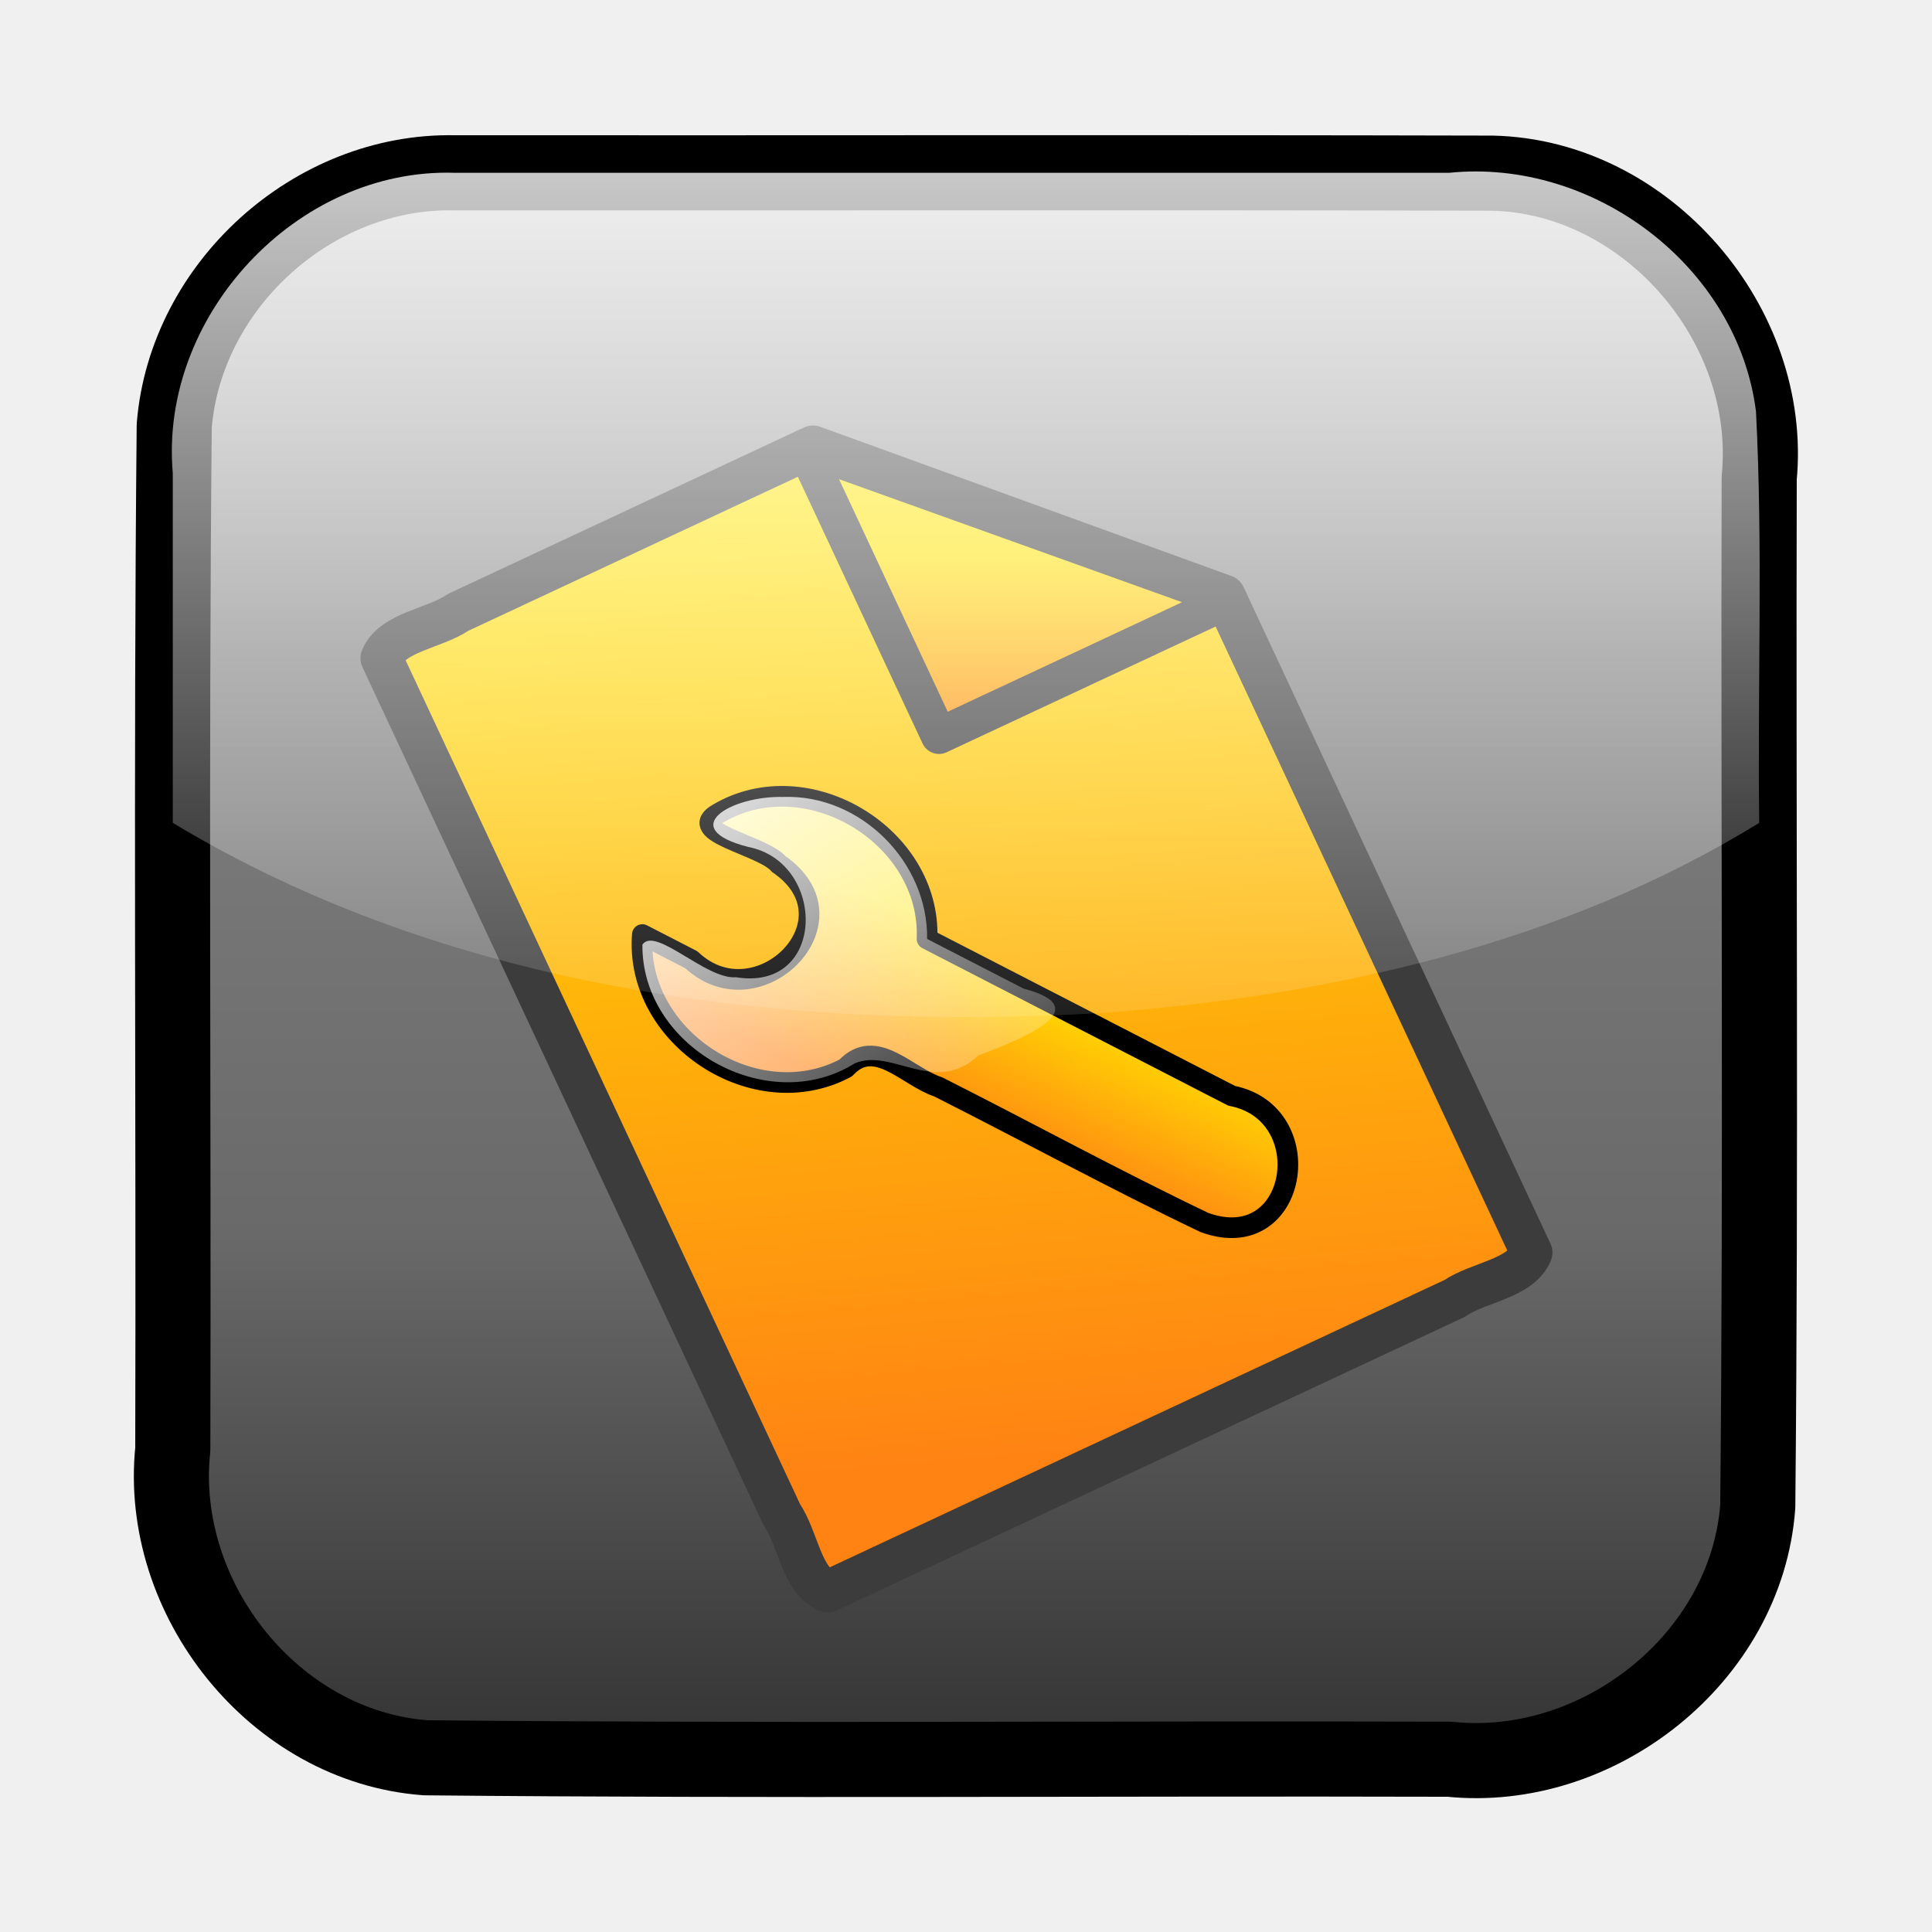
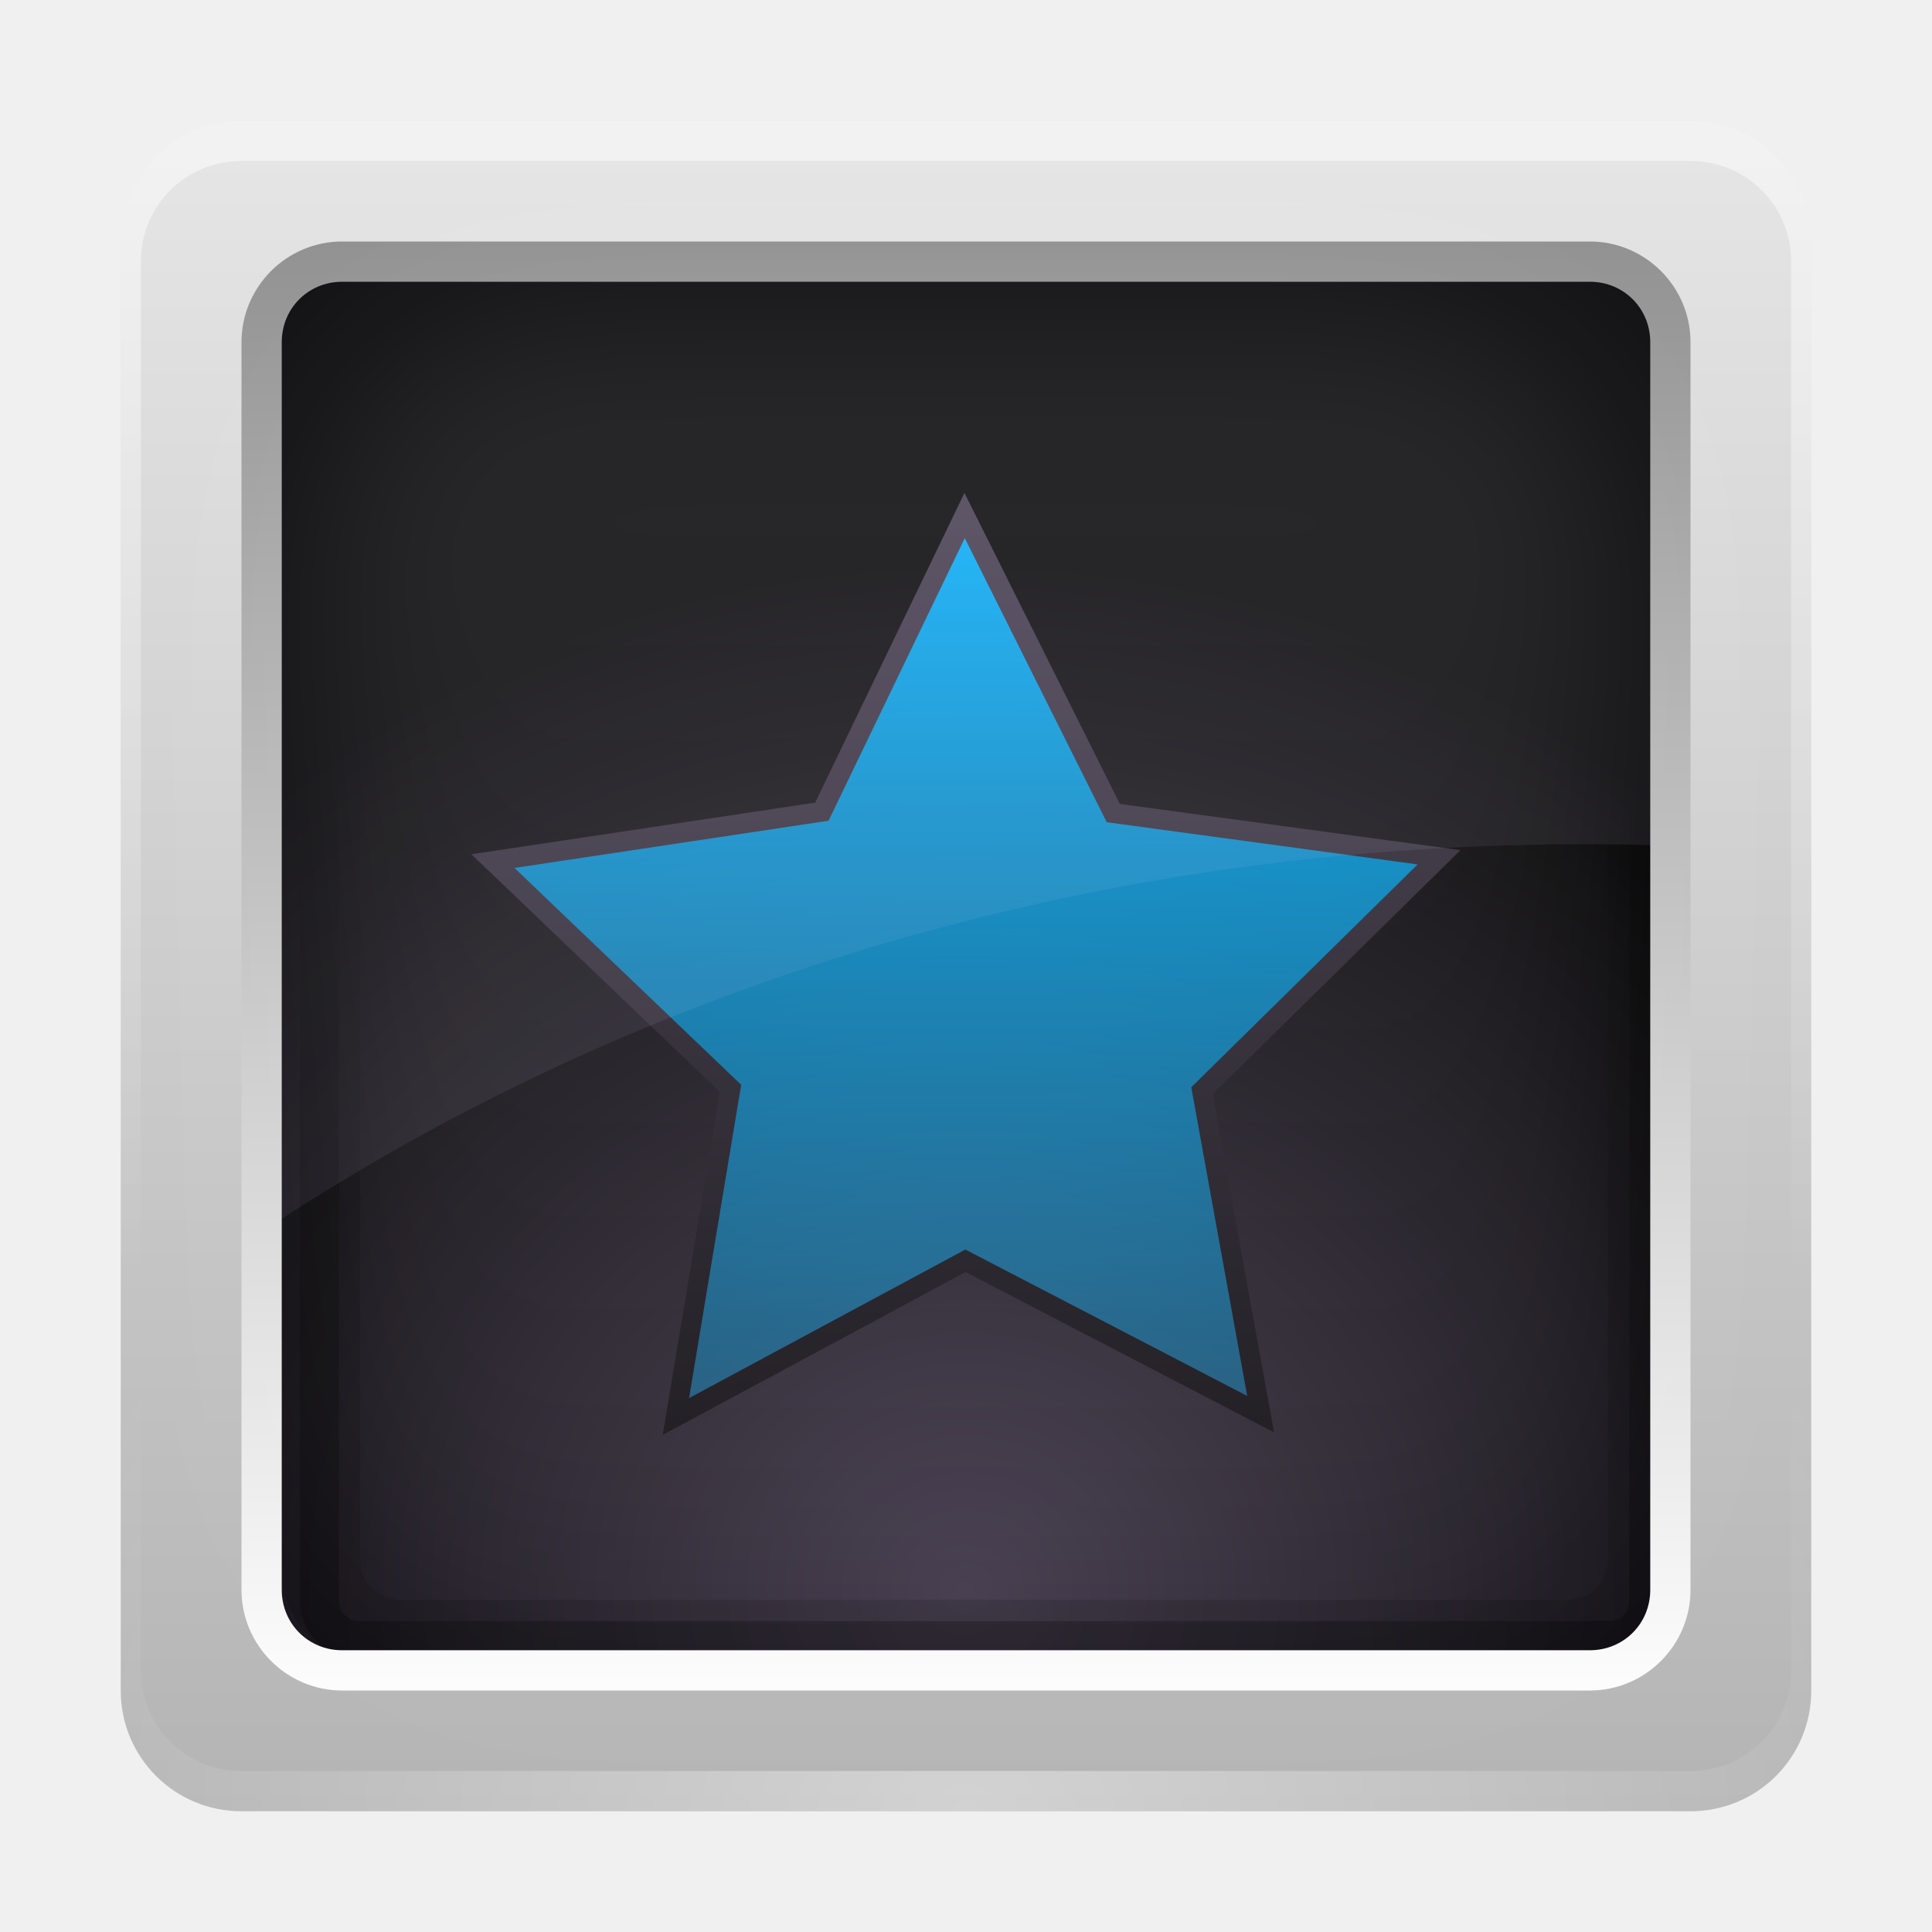
- <svg xmlns="http://www.w3.org/2000/svg" xmlns:xlink="http://www.w3.org/1999/xlink" version="1.0" width="250" height="250" id="svg2">
-   <defs id="defs4">
+ <svg xmlns="http://www.w3.org/2000/svg" xmlns:xlink="http://www.w3.org/1999/xlink" version="1.0" width="96" height="96" id="svg2408">
+   <defs id="defs2410">
+     <linearGradient id="linearGradient4145">
+       <stop style="stop-color:#00b1ff;stop-opacity:1;" offset="0" id="stop4147" />
+       <stop style="stop-color:#00b1ff;stop-opacity:0;" offset="1" id="stop4149" />
+     </linearGradient>
+     <linearGradient id="linearGradient3224">
+       <stop id="stop3226" style="stop-color:#42394b;stop-opacity:1" offset="0" />
+       <stop id="stop3228" style="stop-color:#000000;stop-opacity:1" offset="1" />
+     </linearGradient>
+     <linearGradient id="linearGradient3465">
+       <stop id="stop3467" style="stop-color:#919191;stop-opacity:1" offset="0" />
+       <stop id="stop3469" style="stop-color:#fdfdfd;stop-opacity:1" offset="1" />
+     </linearGradient>
+     <linearGradient id="linearGradient3187">
+       <stop id="stop3189" style="stop-color:#b4b4b4;stop-opacity:1" offset="0" />
+       <stop id="stop3191" style="stop-color:#e6e6e6;stop-opacity:1" offset="1" />
+     </linearGradient>
+     <linearGradient x1="45.448" y1="92.54" x2="45.448" y2="7.017" id="ButtonShadow" gradientUnits="userSpaceOnUse" gradientTransform="scale(1.005865,0.994169)">
+       <stop id="stop3750" style="stop-color:#000000;stop-opacity:1" offset="0" />
+       <stop id="stop3752" style="stop-color:#000000;stop-opacity:0.588" offset="1" />
+     </linearGradient>
+     <linearGradient id="linearGradient3737">
+       <stop id="stop3739" style="stop-color:#ffffff;stop-opacity:1" offset="0" />
+       <stop id="stop3741" style="stop-color:#ffffff;stop-opacity:0" offset="1" />
+     </linearGradient>
+     <filter color-interpolation-filters="sRGB" id="filter3174">
+       <feGaussianBlur id="feGaussianBlur3176" stdDeviation="1.71" />
+     </filter>
+     <linearGradient x1="36.357" y1="6" x2="36.357" y2="63.893" id="linearGradient3188" xlink:href="#linearGradient3737" gradientUnits="userSpaceOnUse" />
+     <linearGradient x1="48" y1="90" x2="48" y2="5.988" id="linearGradient3427" xlink:href="#linearGradient3187" gradientUnits="userSpaceOnUse" />
+     <radialGradient cx="47.098" cy="78.287" r="38.957" fx="47.098" fy="78.287" id="radialGradient3205" xlink:href="#linearGradient3224" gradientUnits="userSpaceOnUse" gradientTransform="matrix(1.383005,-1.0350102e-8,0,1.312393,-18.03892,-24.21873)" />
+     <linearGradient x1="43.179" y1="13" x2="43.179" y2="83.295" id="linearGradient3279" xlink:href="#linearGradient3465" gradientUnits="userSpaceOnUse" gradientTransform="matrix(1.029412,0,0,1.029412,-1.411765,-1.411765)" />
+     <linearGradient id="linearGradient3737-7">
+       <stop id="stop3739-2" style="stop-color:#ffffff;stop-opacity:1;" offset="0" />
+       <stop id="stop3741-7" style="stop-color:#ffffff;stop-opacity:0" offset="1" />
+     </linearGradient>
+     <radialGradient cx="48" cy="90.172" r="42" fx="48" fy="90.172" id="radialGradient2874" xlink:href="#linearGradient3737-7" gradientUnits="userSpaceOnUse" gradientTransform="matrix(1.157313,0,0,0.9959077,-7.551021,0.1971319)" />
+     <linearGradient id="linearGradient3737-4">
+       <stop id="stop3739-8" style="stop-color:#ffffff;stop-opacity:1" offset="0" />
+       <stop id="stop3741-71" style="stop-color:#ffffff;stop-opacity:0" offset="1" />
+     </linearGradient>
+     <clipPath id="clipPath3613">
+       <rect width="84" height="84" rx="6" ry="6" x="6" y="6" id="rect3615" style="fill:#ffffff;fill-opacity:1;fill-rule:nonzero;stroke:none" />
+     </clipPath>
+     <filter x="-0.192" y="-0.192" width="1.384" height="1.384" color-interpolation-filters="sRGB" id="filter3794">
+       <feGaussianBlur id="feGaussianBlur3796" stdDeviation="5.28" />
+     </filter>
+     <linearGradient x1="48" y1="20.221" x2="48" y2="138.661" id="linearGradient2908" xlink:href="#linearGradient3737-4" gradientUnits="userSpaceOnUse" />
+     <linearGradient x1="45.448" y1="92.54" x2="45.448" y2="7.017" id="ButtonShadow-0" gradientUnits="userSpaceOnUse" gradientTransform="matrix(1.005865,0,0,0.994169,100,0)">
+       <stop id="stop3750-8" style="stop-color:#000000;stop-opacity:1" offset="0" />
+       <stop id="stop3752-5" style="stop-color:#000000;stop-opacity:0.588" offset="1" />
+     </linearGradient>
+     <linearGradient x1="32.251" y1="6.132" x2="32.251" y2="90.239" id="linearGradient3780" xlink:href="#ButtonShadow-0" gradientUnits="userSpaceOnUse" gradientTransform="matrix(1.02381,0,0,1.011905,-1.142857,-98.07143)" />
+     <linearGradient x1="32.251" y1="6.132" x2="32.251" y2="90.239" id="linearGradient3772" xlink:href="#ButtonShadow-0" gradientUnits="userSpaceOnUse" gradientTransform="matrix(1.02381,0,0,1.011905,-1.142857,-98.07143)" />
+     <linearGradient x1="32.251" y1="6.132" x2="32.251" y2="90.239" id="linearGradient3725" xlink:href="#ButtonShadow-0" gradientUnits="userSpaceOnUse" gradientTransform="matrix(1.02381,0,0,1.011905,-1.142857,-98.07143)" />
+     <linearGradient x1="32.251" y1="6.132" x2="32.251" y2="90.239" id="linearGradient3721" xlink:href="#ButtonShadow-0" gradientUnits="userSpaceOnUse" gradientTransform="translate(0,-97)" />
+     <linearGradient x1="32.251" y1="6.132" x2="32.251" y2="90.239" id="linearGradient3224-3" xlink:href="#ButtonShadow-0" gradientUnits="userSpaceOnUse" gradientTransform="matrix(1.02381,0,0,1.011905,-1.142857,-98.07143)" />
+     <linearGradient xlink:href="#linearGradient3737-4" id="linearGradient3053" gradientUnits="userSpaceOnUse" x1="48" y1="20.221" x2="48" y2="138.661" />
    <linearGradient id="linearGradient3304">
      <stop id="stop3306" style="stop-color:#ff8313;stop-opacity:1" offset="0" />
      <stop id="stop3308" style="stop-color:#ffe400;stop-opacity:1" offset="1" />
    </linearGradient>
-     <linearGradient id="linearGradient3284">
-       <stop id="stop3286" style="stop-color:#ffffff;stop-opacity:0.784" offset="0" />
-       <stop id="stop3288" style="stop-color:#ffffff;stop-opacity:0.118" offset="1" />
-     </linearGradient>
-     <linearGradient id="linearGradient3170">
-       <stop id="stop3172" style="stop-color:#323232;stop-opacity:1" offset="0" />
-       <stop id="stop3216" style="stop-color:#696969;stop-opacity:1" offset="0.33" />
-       <stop id="stop3218" style="stop-color:#7f7f7f;stop-opacity:1" offset="0.692" />
-       <stop id="stop3212" style="stop-color:#b4b4b4;stop-opacity:1" offset="1" />
-     </linearGradient>
-     <linearGradient x1="325.5" y1="45" x2="325.5" y2="135" id="linearGradient3429" xlink:href="#linearGradient3284" gradientUnits="userSpaceOnUse" gradientTransform="matrix(1.214689,0,0,1.214689,-270.3814,-32.30227)" />
-     <linearGradient x1="322" y1="215" x2="322" y2="43.264" id="linearGradient3432" xlink:href="#linearGradient3170" gradientUnits="userSpaceOnUse" gradientTransform="matrix(1.214689,0,0,1.214689,-270.3814,-32.30227)" />
-     <linearGradient id="linearGradient3398">
-       <stop id="stop3400" style="stop-color:#ff8313;stop-opacity:1" offset="0" />
-       <stop id="stop3402" style="stop-color:#ffe400;stop-opacity:1" offset="1" />
-     </linearGradient>
-     <linearGradient x1="79.315" y1="192" x2="115.908" y2="92.016" id="linearGradient3911" xlink:href="#linearGradient3304" gradientUnits="userSpaceOnUse" gradientTransform="matrix(0.4944881,0,0,0.4944881,-9.001144,-49.38334)" />
-     <linearGradient x1="118.509" y1="123.9" x2="127.973" y2="103.653" id="linearGradient3913" xlink:href="#linearGradient3304" gradientUnits="userSpaceOnUse" gradientTransform="matrix(0.4944881,0,0,0.4944881,-9.001144,-49.38334)" />
-     <linearGradient x1="11.199" y1="9.565" x2="14.852" y2="15.058" id="linearGradient3915" xlink:href="#linearGradient3398" gradientUnits="userSpaceOnUse" gradientTransform="matrix(1.331937,0,0,1.331937,5.430945,-4.230176)" />
-     <linearGradient xlink:href="#linearGradient3284" id="linearGradient3626" gradientUnits="userSpaceOnUse" gradientTransform="matrix(-1.965729,-3.05532,3.05532,-1.965729,108.2929,196.062)" x1="23.181" y1="11.256" x2="7.474" y2="12.857" />
-     <linearGradient xlink:href="#linearGradient3170" id="linearGradient2844" gradientUnits="userSpaceOnUse" gradientTransform="matrix(1.214689,0,0,1.214689,-270.3814,-32.30227)" x1="322" y1="215" x2="322" y2="43.264" />
-     <linearGradient xlink:href="#linearGradient3304" id="linearGradient2847" gradientUnits="userSpaceOnUse" gradientTransform="matrix(0.4944881,0,0,0.4944881,-9.001144,-49.38334)" x1="79.315" y1="192" x2="115.908" y2="92.016" />
-     <linearGradient xlink:href="#linearGradient3304" id="linearGradient2850" gradientUnits="userSpaceOnUse" gradientTransform="matrix(0.4944881,0,0,0.4944881,-9.001144,-49.38334)" x1="118.509" y1="123.9" x2="127.973" y2="103.653" />
-     <linearGradient xlink:href="#linearGradient3398" id="linearGradient2853" gradientUnits="userSpaceOnUse" gradientTransform="matrix(1.331937,0,0,1.331937,5.430945,-4.230176)" x1="11.199" y1="9.565" x2="14.852" y2="15.058" />
-     <linearGradient xlink:href="#linearGradient3284" id="linearGradient2856" gradientUnits="userSpaceOnUse" gradientTransform="matrix(1.331937,0,0,1.331937,5.430945,-4.230175)" x1="23.181" y1="11.256" x2="7.474" y2="12.857" />
-     <linearGradient xlink:href="#linearGradient3284" id="linearGradient2859" gradientUnits="userSpaceOnUse" gradientTransform="matrix(1.214689,0,0,1.214689,-270.3814,-32.30227)" x1="325.5" y1="45" x2="325.5" y2="135" />
+     <linearGradient xlink:href="#linearGradient3304" id="linearGradient3023" gradientUnits="userSpaceOnUse" gradientTransform="matrix(1.214689,0,0,1.214689,-90,-246.6949)" x1="143.75" y1="334.5" x2="143.75" y2="276" />
+     <linearGradient id="linearGradient3045">
+       <stop id="stop3047" style="stop-color:#ff8313;stop-opacity:1" offset="0" />
+       <stop id="stop3049" style="stop-color:#ffe400;stop-opacity:1" offset="1" />
+     </linearGradient>
+     <linearGradient xlink:href="#linearGradient3224" id="linearGradient3934" x1="51.244" y1="6.95" x2="51.244" y2="120.35" gradientUnits="userSpaceOnUse" />
+     <radialGradient cx="47.098" cy="78.287" r="38.957" fx="47.098" fy="78.287" id="radialGradient3205-1" xlink:href="#linearGradient3224-6" gradientUnits="userSpaceOnUse" gradientTransform="matrix(1.383005,-1.0350102e-8,0,1.312393,-18.03892,-24.21873)" />
+     <linearGradient id="linearGradient3224-6">
+       <stop id="stop3226-2" style="stop-color:#42394b;stop-opacity:1" offset="0" />
+       <stop id="stop3228-1" style="stop-color:#000000;stop-opacity:1" offset="1" />
+     </linearGradient>
+     <linearGradient x1="48" y1="90" x2="48" y2="5.988" id="linearGradient3427-0" xlink:href="#linearGradient3187-5" gradientUnits="userSpaceOnUse" />
+     <linearGradient id="linearGradient3187-5">
+       <stop id="stop3189-3" style="stop-color:#b4b4b4;stop-opacity:1" offset="0" />
+       <stop id="stop3191-2" style="stop-color:#e6e6e6;stop-opacity:1" offset="1" />
+     </linearGradient>
+     <linearGradient x1="36.357" y1="6" x2="36.357" y2="63.893" id="linearGradient3188-1" xlink:href="#linearGradient3737-9" gradientUnits="userSpaceOnUse" />
+     <linearGradient id="linearGradient3737-9">
+       <stop id="stop3739-7" style="stop-color:#ffffff;stop-opacity:1" offset="0" />
+       <stop id="stop3741-6" style="stop-color:#ffffff;stop-opacity:0" offset="1" />
+     </linearGradient>
+     <linearGradient x1="43.179" y1="13" x2="43.179" y2="83.295" id="linearGradient3279-8" xlink:href="#linearGradient3465-2" gradientUnits="userSpaceOnUse" gradientTransform="matrix(1.029412,0,0,1.029412,-1.411765,-1.411765)" />
+     <linearGradient id="linearGradient3465-2">
+       <stop id="stop3467-0" style="stop-color:#919191;stop-opacity:1" offset="0" />
+       <stop id="stop3469-6" style="stop-color:#fdfdfd;stop-opacity:1" offset="1" />
+     </linearGradient>
+     <radialGradient cx="48" cy="90.172" r="42" fx="48" fy="90.172" id="radialGradient2874-4" xlink:href="#linearGradient3737-7-3" gradientUnits="userSpaceOnUse" gradientTransform="matrix(1.157313,0,0,0.9959077,-7.551021,0.1971319)" />
+     <linearGradient id="linearGradient3737-7-3">
+       <stop id="stop3739-2-3" style="stop-color:#ffffff;stop-opacity:1" offset="0" />
+       <stop id="stop3741-7-6" style="stop-color:#ffffff;stop-opacity:0" offset="1" />
+     </linearGradient>
+     <linearGradient x1="48" y1="20.221" x2="48" y2="138.661" id="linearGradient2908-9" xlink:href="#linearGradient3737-4-0" gradientUnits="userSpaceOnUse" />
+     <linearGradient id="linearGradient3737-4-0">
+       <stop id="stop3739-8-4" style="stop-color:#ffffff;stop-opacity:1" offset="0" />
+       <stop id="stop3741-71-8" style="stop-color:#ffffff;stop-opacity:0" offset="1" />
+     </linearGradient>
+     <clipPath id="clipPath3613-5">
+       <rect width="84" height="84" rx="6" ry="6" x="6" y="6" id="rect3615-1" style="fill:#ffffff;fill-opacity:1;fill-rule:nonzero;stroke:none" />
+     </clipPath>
+     <filter x="-0.192" y="-0.192" width="1.384" height="1.384" color-interpolation-filters="sRGB" id="filter3794-2">
+       <feGaussianBlur id="feGaussianBlur3796-9" stdDeviation="5.28" />
+     </filter>
+     <linearGradient xlink:href="#linearGradient3187-5" id="linearGradient4094" gradientUnits="userSpaceOnUse" x1="48" y1="90" x2="48" y2="5.988" />
+     <linearGradient xlink:href="#linearGradient3737-9" id="linearGradient4096" gradientUnits="userSpaceOnUse" x1="36.357" y1="6" x2="36.357" y2="63.893" />
+     <linearGradient xlink:href="#linearGradient3465-2" id="linearGradient4098" gradientUnits="userSpaceOnUse" gradientTransform="matrix(1.029412,0,0,1.029412,-1.411765,-1.411765)" x1="43.179" y1="13" x2="43.179" y2="83.295" />
+     <radialGradient xlink:href="#linearGradient3737-7-3" id="radialGradient4100" gradientUnits="userSpaceOnUse" gradientTransform="matrix(1.157313,0,0,0.9959077,-7.551021,0.1971319)" cx="48" cy="90.172" fx="48" fy="90.172" r="42" />
+     <linearGradient xlink:href="#linearGradient3737-4-0" id="linearGradient4102" gradientUnits="userSpaceOnUse" x1="48" y1="20.221" x2="48" y2="138.661" />
+     <radialGradient xlink:href="#linearGradient3224-6" id="radialGradient4113" gradientUnits="userSpaceOnUse" gradientTransform="matrix(1.383005,-1.0350102e-8,0,1.312393,-17.14061,-23.7292)" cx="47.098" cy="78.287" fx="47.098" fy="78.287" r="38.957" />
+     <linearGradient xlink:href="#linearGradient4145" id="linearGradient4151" x1="51.238" y1="34.85" x2="51.544" y2="132.65" gradientUnits="userSpaceOnUse" />
+     <linearGradient x1="59" y1="40" x2="69" y2="40" id="linearGradient4578" xlink:href="#linearGradient5932-3-2-4" gradientUnits="userSpaceOnUse" />
+     <linearGradient id="linearGradient5932-3-2-4">
+       <stop id="stop5934-3-2-9" style="stop-color:#ff7c53;stop-opacity:1" offset="0" />
+       <stop id="stop5940-1-4-5" style="stop-color:#f21919;stop-opacity:1" offset="0.5" />
+       <stop id="stop5942-5-4-7" style="stop-color:#db1414;stop-opacity:1" offset="0.5" />
+       <stop id="stop5936-2-5-0" style="stop-color:#9b1818;stop-opacity:1" offset="1" />
+     </linearGradient>
+     <linearGradient x1="59" y1="88" x2="69" y2="88" id="linearGradient4580" xlink:href="#linearGradient5944-6-9-3" gradientUnits="userSpaceOnUse" />
+     <linearGradient id="linearGradient5944-6-9-3">
+       <stop id="stop5946-9-5-0" style="stop-color:#f0f0f0;stop-opacity:1" offset="0" />
+       <stop id="stop5952-4-9-7" style="stop-color:#e6e6e6;stop-opacity:1" offset="0.5" />
+       <stop id="stop5954-4-7-2" style="stop-color:#d2d2d2;stop-opacity:1" offset="0.5" />
+       <stop id="stop5948-6-2-1" style="stop-color:#bebebe;stop-opacity:1" offset="1" />
+     </linearGradient>
+     <radialGradient cx="63.335" cy="63.28" r="1.74" fx="63.335" fy="63.28" id="radialGradient4582" xlink:href="#linearGradient5960-0-4-4" gradientUnits="userSpaceOnUse" gradientTransform="matrix(0.644005,-1.4508695e-6,1.4508659e-6,0.6440034,22.6991,22.75571)" />
+     <linearGradient id="linearGradient5960-0-4-4">
+       <stop id="stop5962-7-7-5" style="stop-color:#c1c1c1;stop-opacity:1" offset="0" />
+       <stop id="stop5964-4-1-8" style="stop-color:#3f3f3f;stop-opacity:1" offset="1" />
+     </linearGradient>
+     <linearGradient xlink:href="#linearGradient4145" id="linearGradient4251" x1="48.7" y1="15" x2="47.9" y2="141" gradientUnits="userSpaceOnUse" />
+     <linearGradient x1="48" y1="64" x2="48" y2="24" id="linearGradient4142" xlink:href="#linearGradient3317" gradientUnits="userSpaceOnUse" />
+     <linearGradient id="linearGradient3317">
+       <stop id="stop3319" style="stop-color:#6ab300;stop-opacity:1" offset="0" />
+       <stop id="stop3321" style="stop-color:#9dcf00;stop-opacity:1" offset="1" />
+     </linearGradient>
+     <linearGradient xlink:href="#linearGradient4145" id="linearGradient4302" gradientUnits="userSpaceOnUse" x1="47.4" y1="7.9" x2="47.7" y2="117" gradientTransform="translate(82.4,52.7)" />
+     <linearGradient xlink:href="#linearGradient4145" id="linearGradient4311" gradientUnits="userSpaceOnUse" gradientTransform="translate(82.4,52.7)" x1="47.4" y1="7.9" x2="47.7" y2="117" />
+     <linearGradient xlink:href="#linearGradient3697" id="linearGradient3050" gradientUnits="userSpaceOnUse" gradientTransform="matrix(0,-1,1,0,140.4002,150.3)" x1="18" y1="48" x2="78" y2="48" />
+     <linearGradient id="linearGradient3697">
+       <stop id="stop3699" style="stop-color:#bababa;stop-opacity:1" offset="0" />
+       <stop id="stop3701" style="stop-color:#d2d2d2;stop-opacity:1" offset="1" />
+     </linearGradient>
+     <linearGradient x1="38" y1="36" x2="38" y2="68" id="linearGradient4171" xlink:href="#linearGradient4281-6-2" gradientUnits="userSpaceOnUse" gradientTransform="translate(157.2,46.4)" />
+     <linearGradient id="linearGradient4281-6-2">
+       <stop id="stop4283-9-1" style="stop-color:#1e1e1e;stop-opacity:1" offset="0" />
+       <stop id="stop4285-8-5" style="stop-color:#505050;stop-opacity:1" offset="1" />
+     </linearGradient>
+     <linearGradient gradientTransform="matrix(0,0.8574126,-0.7788581,0,204.8731,64.40776)" x1="24.508" y1="35.528" x2="55.492" y2="35.528" id="linearGradient4169" xlink:href="#linearGradient4281-6" gradientUnits="userSpaceOnUse" />
+     <linearGradient id="linearGradient4281-6">
+       <stop id="stop4283-9" style="stop-color:#1e1e1e;stop-opacity:1" offset="0" />
+       <stop id="stop4285-8" style="stop-color:#505050;stop-opacity:1" offset="1" />
+     </linearGradient>
+     <linearGradient x1="24.508" y1="35.528" x2="55.492" y2="35.528" id="linearGradient4167" xlink:href="#linearGradient4281-6" gradientUnits="userSpaceOnUse" />
+     <linearGradient id="linearGradient3138">
+       <stop id="stop3140" style="stop-color:#1e1e1e;stop-opacity:1" offset="0" />
+       <stop id="stop3142" style="stop-color:#505050;stop-opacity:1" offset="1" />
+     </linearGradient>
+     <linearGradient id="linearGradient4236">
+       <stop id="stop4238" style="stop-color:#ffdf39;stop-opacity:1" offset="0" />
+       <stop id="stop4240" style="stop-color:#eb9c00;stop-opacity:0" offset="1" />
+     </linearGradient>
+     <linearGradient id="linearGradient3143">
+       <stop id="stop3145" style="stop-color:#ffdf39;stop-opacity:1" offset="0" />
+       <stop id="stop3147" style="stop-color:#eb9c00;stop-opacity:0" offset="1" />
+     </linearGradient>
+     <linearGradient id="linearGradient3150">
+       <stop id="stop3152" style="stop-color:#ffdf39;stop-opacity:1" offset="0" />
+       <stop id="stop3154" style="stop-color:#eb9c00;stop-opacity:0" offset="1" />
+     </linearGradient>
+     <linearGradient id="linearGradient3157">
+       <stop id="stop3159" style="stop-color:#ffdf39;stop-opacity:1" offset="0" />
+       <stop id="stop3161" style="stop-color:#eb9c00;stop-opacity:0" offset="1" />
+     </linearGradient>
+     <linearGradient id="linearGradient3164">
+       <stop id="stop3166" style="stop-color:#ffdf39;stop-opacity:1" offset="0" />
+       <stop id="stop3168" style="stop-color:#eb9c00;stop-opacity:0" offset="1" />
+     </linearGradient>
+     <linearGradient id="linearGradient3171">
+       <stop id="stop3173" style="stop-color:#ffdf39;stop-opacity:1" offset="0" />
+       <stop id="stop3175" style="stop-color:#eb9c00;stop-opacity:0" offset="1" />
+     </linearGradient>
+     <linearGradient id="linearGradient3178">
+       <stop id="stop3180" style="stop-color:#ffdf39;stop-opacity:1" offset="0" />
+       <stop id="stop3182" style="stop-color:#eb9c00;stop-opacity:0" offset="1" />
+     </linearGradient>
+     <linearGradient id="linearGradient3185">
+       <stop id="stop3187" style="stop-color:#ffdf39;stop-opacity:1" offset="0" />
+       <stop id="stop3189-8" style="stop-color:#eb9c00;stop-opacity:0" offset="1" />
+     </linearGradient>
+     <linearGradient xlink:href="#linearGradient3224-6" id="linearGradient4162" x1="202.7" y1="41.8" x2="203" y2="48.7" gradientUnits="userSpaceOnUse" />
+     <linearGradient xlink:href="#linearGradient5852" id="linearGradient3150-9" gradientUnits="userSpaceOnUse" gradientTransform="matrix(0.7031498,0,0,0.699561,-91.90285,-51.75276)" spreadMethod="reflect" x1="15.594" y1="61.448" x2="111.614" y2="61.448" />
+     <linearGradient id="linearGradient5852">
+       <stop id="stop5854" style="stop-color:#f3cb20;stop-opacity:0" offset="0" />
+       <stop id="stop5856" style="stop-color:#f3cb20;stop-opacity:1" offset="0.22" />
+       <stop id="stop5862" style="stop-color:#f3cb20;stop-opacity:1" offset="0.561" />
+       <stop id="stop5858" style="stop-color:#f3cb20;stop-opacity:0" offset="1" />
+     </linearGradient>
+     <linearGradient xlink:href="#linearGradient4145" id="linearGradient4262" gradientUnits="userSpaceOnUse" gradientTransform="matrix(0.9795918,0,0,0.9795918,2.861225,2.3)" x1="165.45" y1="63.75" x2="166.5" y2="137.4" />
+     <linearGradient xlink:href="#linearGradient3224" id="linearGradient4264" gradientUnits="userSpaceOnUse" gradientTransform="matrix(0.9795918,0,0,0.9795918,2.861225,2.3)" x1="176.35" y1="63.3" x2="176.75" y2="112.35" />
+     <linearGradient xlink:href="#linearGradient3224-6" id="linearGradient4266" gradientUnits="userSpaceOnUse" x1="202.7" y1="41.8" x2="203" y2="48.7" />
+     <linearGradient xlink:href="#linearGradient3224-6" id="linearGradient4268" gradientUnits="userSpaceOnUse" x1="202.7" y1="41.8" x2="203" y2="48.7" />
+     <linearGradient xlink:href="#linearGradient3224-6" id="linearGradient4270" gradientUnits="userSpaceOnUse" x1="202.7" y1="41.8" x2="203" y2="48.7" />
+     <linearGradient xlink:href="#linearGradient3224-6" id="linearGradient4272" gradientUnits="userSpaceOnUse" x1="202.7" y1="41.8" x2="203" y2="48.7" />
+     <linearGradient xlink:href="#linearGradient3224-6" id="linearGradient4274" gradientUnits="userSpaceOnUse" x1="202.7" y1="41.8" x2="203" y2="48.7" />
+     <linearGradient xlink:href="#linearGradient3224-6" id="linearGradient4276" gradientUnits="userSpaceOnUse" x1="202.7" y1="41.8" x2="203" y2="48.7" />
+     <linearGradient xlink:href="#linearGradient3224-6" id="linearGradient4278" gradientUnits="userSpaceOnUse" x1="202.7" y1="41.8" x2="203" y2="48.7" />
+     <linearGradient xlink:href="#linearGradient3224-6" id="linearGradient4280" gradientUnits="userSpaceOnUse" x1="202.7" y1="41.8" x2="203" y2="48.7" />
+     <linearGradient xlink:href="#linearGradient3224-6" id="linearGradient4282" gradientUnits="userSpaceOnUse" x1="202.7" y1="41.8" x2="203" y2="48.7" />
+     <linearGradient xlink:href="#linearGradient3224" id="linearGradient4284" gradientUnits="userSpaceOnUse" gradientTransform="matrix(0.4366473,0,0,0.4344187,135.8443,63.74198)" spreadMethod="reflect" x1="15.594" y1="61.448" x2="111.614" y2="61.448" />
+     <linearGradient xlink:href="#linearGradient4145" id="linearGradient4313" x1="159.943" y1="-63.416" x2="182.275" y2="79.777" gradientUnits="userSpaceOnUse" />
+     <linearGradient xlink:href="#linearGradient3224-6" id="linearGradient4321" x1="159.943" y1="-63.416" x2="182.275" y2="79.777" gradientUnits="userSpaceOnUse" />
  </defs>
-   <path style="fill:url(#linearGradient2844);fill-opacity:1;stroke:#000000;stroke-width:9.718;stroke-linejoin:round;stroke-miterlimit:4;stroke-opacity:1;stroke-dasharray:none" d="m 58.799,22.359 c 44.76,0.031 89.522,-0.063 134.282,0.047 20.023,0.436 36.478,19.635 34.56,39.434 -0.123,44.364 0.247,88.743 -0.187,133.097 -1.444,19.561 -20.595,34.719 -39.902,32.705 -44.161,-0.123 -88.337,0.247 -132.489,-0.187 C 35.502,226.009 20.345,206.859 22.359,187.552 22.481,143.391 22.112,99.214 22.546,55.063 24.052,36.882 40.552,21.998 58.799,22.359 z" id="rect3168" />
-   <g transform="matrix(2.148449,-1.004236,1.004236,2.148449,13.08763,121.8404)" id="g3870">
-     <path style="fill:url(#linearGradient2847);fill-opacity:1;stroke:#3c3c3c;stroke-width:2.293;stroke-linecap:round;stroke-linejoin:round;stroke-miterlimit:4;stroke-opacity:1;stroke-dasharray:none;stroke-dashoffset:8" d="m 46.625,-8.025 c 5.63,5.629 11.259,11.259 16.889,16.888 -2e-6,13.185 -3e-6,26.369 -5e-6,39.554 -1.135,1.054 -3.297,0.236 -4.859,0.494 -12.586,0 -25.172,0 -37.757,0 -1.054,-1.135 -0.236,-3.297 -0.494,-4.859 0,-17.194 0,-34.389 0,-51.583 1.135,-1.054 3.297,-0.236 4.859,-0.494 7.121,0 14.242,0 21.363,0 z" id="path3274" />
-     <path style="fill:url(#linearGradient2850);fill-opacity:1;stroke:#3c3c3c;stroke-width:1.978;stroke-linecap:round;stroke-linejoin:round;stroke-miterlimit:4;stroke-opacity:1;stroke-dashoffset:8" d="m 46.168,-8.183 c 5.834,5.79 11.669,11.58 17.503,17.371 -5.834,0 -11.669,0 -17.503,0 0,-5.79 0,-11.58 0,-17.371 z" id="rect3286" />
-     <g transform="matrix(-0.1541809,-1.139765,1.139765,-0.1541809,28.77403,50.88901)" id="g3849">
-       <path style="fill:url(#linearGradient2853);fill-opacity:1;stroke:#000000;stroke-width:0.98;stroke-linecap:round;stroke-linejoin:round;stroke-miterlimit:4;stroke-opacity:1;stroke-dasharray:none;stroke-dashoffset:8" d="M 33.589,2.912 C 29.71,-0.04 23.44,2.741 23.046,7.605 c 0.506,1.997 -1.921,2.218 -3.126,3.199 -4.072,2.396 -8.229,4.659 -12.246,7.141 -3.765,2.858 1.367,7.45 4.355,4.339 4.692,-2.709 9.385,-5.418 14.077,-8.128 3.989,2.812 10.154,-0.203 10.364,-5.085 C 36.606,7.184 34.075,10.008 32.903,10.162 28.545,11.993 27.134,5.254 31.322,4.221 32.078,3.784 32.833,3.348 33.589,2.912 z" id="rect3383" />
-       <path style="fill:url(#linearGradient2856);fill-opacity:1;stroke:none" d="M 35.463,12.063 C 36.852,10.019 36.977,6.958 34.363,9.387 31.745,12.125 26.564,8.802 29.482,5.552 30.149,4.294 33.592,3.658 33.187,2.657 29.112,-0.016 23.064,3.207 22.997,8.076 c -0.305,1.876 -3.367,2.372 -2.858,5.13 -0.412,1.975 -1.276,6.073 1.504,3.53 1.487,-0.859 2.974,-1.717 4.461,-2.576 3.035,2.015 7.483,1.063 9.36,-2.097 z" id="path3624" />
-     </g>
+   <path style="opacity:0.6;color:#000000;fill:#000000;fill-opacity:1;fill-rule:nonzero;stroke:none;stroke-width:1;marker:none;visibility:visible;display:inline;overflow:visible;enable-background:accumulate" id="rect3977-9" d="m 17.898,14.49 c -1.662,0 -3,1.338 -3,3 l 0,62 c 0,1.662 1.338,3 3,3 l 62,0 c 1.662,0 3,-1.338 3,-3 l 0,-62 c 0,-1.662 -1.338,-3 -3,-3 l -62,0 z m 0,0.969 62,0 c 1.14,0 2.031,0.891 2.031,2.031 l 0,62 c 0,1.14 -0.891,2.031 -2.031,2.031 l -62,0 c -1.14,0 -2.031,-0.891 -2.031,-2.031 l 0,-62 c 0,-1.14 0.891,-2.031 2.031,-2.031 z" />
+   <g id="layer2" style="display:none">
+     <rect width="86" height="85" rx="6" ry="6" x="5" y="7" id="rect3745" style="opacity:0.9;fill:url(#ButtonShadow);fill-opacity:1;fill-rule:nonzero;stroke:none;filter:url(#filter3174)" />
  </g>
-   <path style="fill:url(#linearGradient2859);fill-opacity:1;stroke:none" d="M 58.799,22.359 C 38.348,21.729 20.579,40.931 22.359,61.232 c 0,15.081 0,30.163 0,45.244 35.667,21.505 78.828,26.965 119.783,24.634 29.709,-2.163 59.886,-8.868 85.5,-24.634 -0.233,-17.742 0.494,-35.532 -0.418,-53.241 -2.379,-18.79 -21.025,-32.768 -39.671,-30.877 -42.917,0 -85.835,0 -128.752,0 z" id="rect3404" />
+   <rect style="fill:url(#radialGradient4113);fill-opacity:1;stroke:none" id="rect3461-7" y="8.744" x="9.039" ry="6.173" rx="5.853" height="78.516" width="77.915" />
+   <path style="font-size:medium;font-style:normal;font-variant:normal;font-weight:normal;font-stretch:normal;text-indent:0;text-align:start;text-decoration:none;line-height:normal;letter-spacing:normal;word-spacing:normal;text-transform:none;direction:ltr;block-progression:tb;writing-mode:lr-tb;text-anchor:start;opacity:0.15;color:#000000;fill:#000000;fill-opacity:1;stroke:none;stroke-width:4;marker:none;visibility:visible;display:inline;overflow:visible;enable-background:accumulate;font-family:Abandoned Bitplane;-inkscape-font-specification:Abandoned Bitplane" id="rect3222-3-8" d="m 19.898,13.49 c -3.289,0 -6,2.711 -6,6 l 0,58 c 0,3.289 2.711,6 6,6 l 58,0 c 3.289,0 6,-2.711 6,-6 l 0,-58 c 0,-3.289 -2.711,-6 -6,-6 l -58,0 z m 0,4 58,0 c 1.143,0 2,0.857 2,2 l 0,58 c 0,1.143 -0.857,2 -2,2 l -58,0 c -1.143,0 -2,-0.857 -2,-2 l 0,-58 c 0,-1.143 0.857,-2 2,-2 z" />
+   <path style="opacity:0.3;color:#000000;fill:#000000;fill-opacity:1;fill-rule:nonzero;stroke:none;stroke-width:1;marker:none;visibility:visible;display:inline;overflow:visible;enable-background:accumulate" id="rect3981-0" d="m 17.898,14.49 c -1.662,0 -3,1.338 -3,3 l 0,62 c 0,1.662 1.338,3 3,3 l 62,0 c 1.662,0 3,-1.338 3,-3 l 0,-62 c 0,-1.662 -1.338,-3 -3,-3 l -62,0 z m 0,1.938 62,0 c 0.618,0 1.062,0.444 1.062,1.062 l 0,62 c 0,0.618 -0.444,1.062 -1.062,1.062 l -62,0 c -0.618,0 -1.062,-0.444 -1.062,-1.062 l 0,-62 c 0,-0.618 0.444,-1.062 1.062,-1.062 z" />
+   <path style="fill:url(#linearGradient4313);fill-opacity:1;stroke:url(#linearGradient4321);stroke-width:2.054;stroke-miterlimit:4;stroke-opacity:1;stroke-dasharray:none" id="path4305" d="m 209.987,25.187 -32.51,-10.992 -27.075,20.43 0.408,-34.316 -27.796,-19.437 32.762,-10.216 9.896,-32.442 19.84,28.002 33.912,-0.614 -20.5,27.522 z" transform="matrix(0.4759843,0.07340839,-0.07340839,0.4759843,-35.46229,42.86296)" />
+   <path style="opacity:0.08;fill:#d9c6ed;fill-opacity:1;stroke:none" id="rect3256-3" d="m 14.898,8.74 c -3.242,0 -5.844,2.767 -5.844,6.187 l 0,49.062 C 27.879,50.131 54.866,40.196 86.961,42.208 l 0,-27.281 c 0,-3.42 -2.633,-6.187 -5.875,-6.187 l -66.188,0 z" />
+   <g id="layer1" style="display:inline">
+     <path d="M 12,6 C 8.676,6 6,8.676 6,12 l 0,72 c 0,3.324 2.676,6 6,6 l 72,0 c 3.324,0 6,-2.676 6,-6 L 90,12 C 90,8.676 87.324,6 84,6 L 12,6 z m 5,7 62,0 c 2.216,0 4,1.784 4,4 l 0,62 c 10e-7,2.216 -1.784,4 -4,4 l -62,0 c -2.216,10e-7 -4,-1.784 -4,-4 l 0,-62 c 0,-2.216 1.784,-4 4,-4 z" id="rect2419" style="fill:url(#linearGradient4094);fill-opacity:1;fill-rule:nonzero;stroke:none" />
+     <path d="M 12,6 C 8.676,6 6,8.676 6,12 l 0,2 0,68 0,2 c 0,0.335 0.041,0.651 0.094,0.969 0.049,0.296 0.097,0.597 0.188,0.875 0.01,0.03 0.021,0.064 0.031,0.094 0.099,0.288 0.235,0.547 0.375,0.812 0.145,0.274 0.316,0.536 0.5,0.781 0.184,0.246 0.374,0.473 0.594,0.688 0.44,0.428 0.943,0.815 1.5,1.094 0.279,0.14 0.573,0.247 0.875,0.344 -0.256,-0.1 -0.487,-0.236 -0.719,-0.375 -0.007,-0.004 -0.024,0.004 -0.031,0 -0.032,-0.019 -0.062,-0.043 -0.094,-0.062 -0.12,-0.077 -0.231,-0.164 -0.344,-0.25 -0.106,-0.081 -0.213,-0.161 -0.312,-0.25 C 8.478,88.557 8.309,88.373 8.156,88.188 8.049,88.057 7.938,87.922 7.844,87.781 7.819,87.743 7.805,87.695 7.781,87.656 7.716,87.553 7.651,87.452 7.594,87.344 7.493,87.149 7.388,86.928 7.312,86.719 7.305,86.697 7.289,86.678 7.281,86.656 7.249,86.564 7.245,86.469 7.219,86.375 7.188,86.268 7.148,86.172 7.125,86.062 7.052,85.721 7,85.364 7,85 L 7,83 7,15 7,13 C 7,10.218 9.218,8 12,8 l 2,0 68,0 2,0 c 2.782,0 5,2.218 5,5 l 0,2 0,68 0,2 c 0,0.364 -0.052,0.721 -0.125,1.062 -0.044,0.207 -0.088,0.398 -0.156,0.594 -0.008,0.022 -0.023,0.041 -0.031,0.062 -0.063,0.174 -0.138,0.367 -0.219,0.531 -0.042,0.083 -0.079,0.17 -0.125,0.25 -0.055,0.097 -0.127,0.188 -0.188,0.281 -0.094,0.141 -0.205,0.276 -0.312,0.406 -0.143,0.174 -0.303,0.347 -0.469,0.5 -0.011,0.01 -0.02,0.021 -0.031,0.031 -0.138,0.126 -0.285,0.234 -0.438,0.344 -0.103,0.073 -0.204,0.153 -0.312,0.219 -0.007,0.004 -0.024,-0.004 -0.031,0 -0.232,0.139 -0.463,0.275 -0.719,0.375 0.302,-0.097 0.596,-0.204 0.875,-0.344 0.557,-0.279 1.06,-0.666 1.5,-1.094 0.22,-0.214 0.409,-0.442 0.594,-0.688 0.184,-0.246 0.355,-0.508 0.5,-0.781 0.14,-0.265 0.276,-0.525 0.375,-0.812 0.01,-0.031 0.021,-0.063 0.031,-0.094 0.09,-0.278 0.139,-0.579 0.188,-0.875 C 89.959,84.651 90,84.335 90,84 l 0,-2 0,-68 0,-2 C 90,8.676 87.324,6 84,6 L 12,6 z" id="rect3728" style="opacity:0.5;fill:url(#linearGradient4096);fill-opacity:1;fill-rule:nonzero;stroke:none" />
+     <path d="m 17,12 c -2.753,0 -5,2.247 -5,5 l 0,62 c 0,2.753 2.247,5 5,5 l 62,0 c 2.753,0 5,-2.247 5,-5 l 0,-62 c 0,-2.753 -2.247,-5 -5,-5 l -62,0 z m 0,2 62,0 c 1.679,0 3,1.321 3,3 l 0,62 c 10e-7,1.679 -1.321,3 -3,3 l -62,0 c -1.679,0 -3,-1.321 -3,-3 l 0,-62 c 0,-1.679 1.321,-3 3,-3 z" id="rect3425" style="fill:url(#linearGradient4098);fill-opacity:1;fill-rule:nonzero;stroke:none" />
+     <path d="M 12,90 C 8.676,90 6,87.324 6,84 L 6,82 6,14 6,12 c 0,-0.335 0.041,-0.651 0.094,-0.969 0.049,-0.296 0.097,-0.597 0.188,-0.875 C 6.291,10.126 6.302,10.093 6.312,10.062 6.411,9.775 6.547,9.515 6.688,9.25 6.832,8.976 7.003,8.714 7.188,8.469 7.372,8.223 7.561,7.995 7.781,7.781 8.221,7.353 8.724,6.967 9.281,6.688 9.56,6.548 9.855,6.441 10.156,6.344 9.9,6.444 9.67,6.58 9.438,6.719 c -0.007,0.004 -0.024,-0.004 -0.031,0 -0.032,0.019 -0.062,0.043 -0.094,0.062 -0.12,0.077 -0.231,0.164 -0.344,0.25 -0.106,0.081 -0.213,0.161 -0.312,0.25 C 8.478,7.443 8.309,7.627 8.156,7.812 8.049,7.943 7.938,8.078 7.844,8.219 7.819,8.257 7.805,8.305 7.781,8.344 7.716,8.447 7.651,8.548 7.594,8.656 7.493,8.851 7.388,9.072 7.312,9.281 7.305,9.303 7.289,9.322 7.281,9.344 7.249,9.436 7.245,9.531 7.219,9.625 7.188,9.732 7.148,9.828 7.125,9.938 7.052,10.279 7,10.636 7,11 l 0,2 0,68 0,2 c 0,2.782 2.218,5 5,5 l 2,0 68,0 2,0 c 2.782,0 5,-2.218 5,-5 l 0,-2 0,-68 0,-2 C 89,10.636 88.948,10.279 88.875,9.938 88.831,9.731 88.787,9.54 88.719,9.344 88.711,9.322 88.695,9.303 88.688,9.281 88.625,9.108 88.549,8.914 88.469,8.75 88.427,8.667 88.39,8.58 88.344,8.5 88.289,8.403 88.217,8.312 88.156,8.219 88.062,8.078 87.951,7.943 87.844,7.812 87.701,7.638 87.541,7.466 87.375,7.312 87.364,7.302 87.355,7.291 87.344,7.281 87.205,7.156 87.059,7.047 86.906,6.938 86.804,6.864 86.702,6.784 86.594,6.719 c -0.007,-0.004 -0.024,0.004 -0.031,0 -0.232,-0.139 -0.463,-0.275 -0.719,-0.375 0.302,0.097 0.596,0.204 0.875,0.344 0.557,0.279 1.06,0.666 1.5,1.094 0.22,0.214 0.409,0.442 0.594,0.688 0.184,0.246 0.355,0.508 0.5,0.781 0.14,0.265 0.276,0.525 0.375,0.812 0.01,0.031 0.021,0.063 0.031,0.094 0.09,0.278 0.139,0.579 0.188,0.875 C 89.959,11.349 90,11.665 90,12 l 0,2 0,68 0,2 c 0,3.324 -2.676,6 -6,6 l -72,0 z" id="path3615" style="opacity:0.4;fill:url(#radialGradient4100);fill-opacity:1;fill-rule:nonzero;stroke:none" />
+     <rect width="66" height="66" rx="12" ry="12" x="15" y="15" clip-path="url(#clipPath3613-5)" id="rect3171" style="opacity:0.1;fill:url(#linearGradient4102);fill-opacity:1;fill-rule:nonzero;stroke:#ffffff;stroke-width:0.5;stroke-linecap:round;stroke-linejoin:miter;stroke-miterlimit:4;stroke-opacity:1;stroke-dasharray:none;stroke-dashoffset:0;filter:url(#filter3794-2)" />
+   </g>
</svg>
